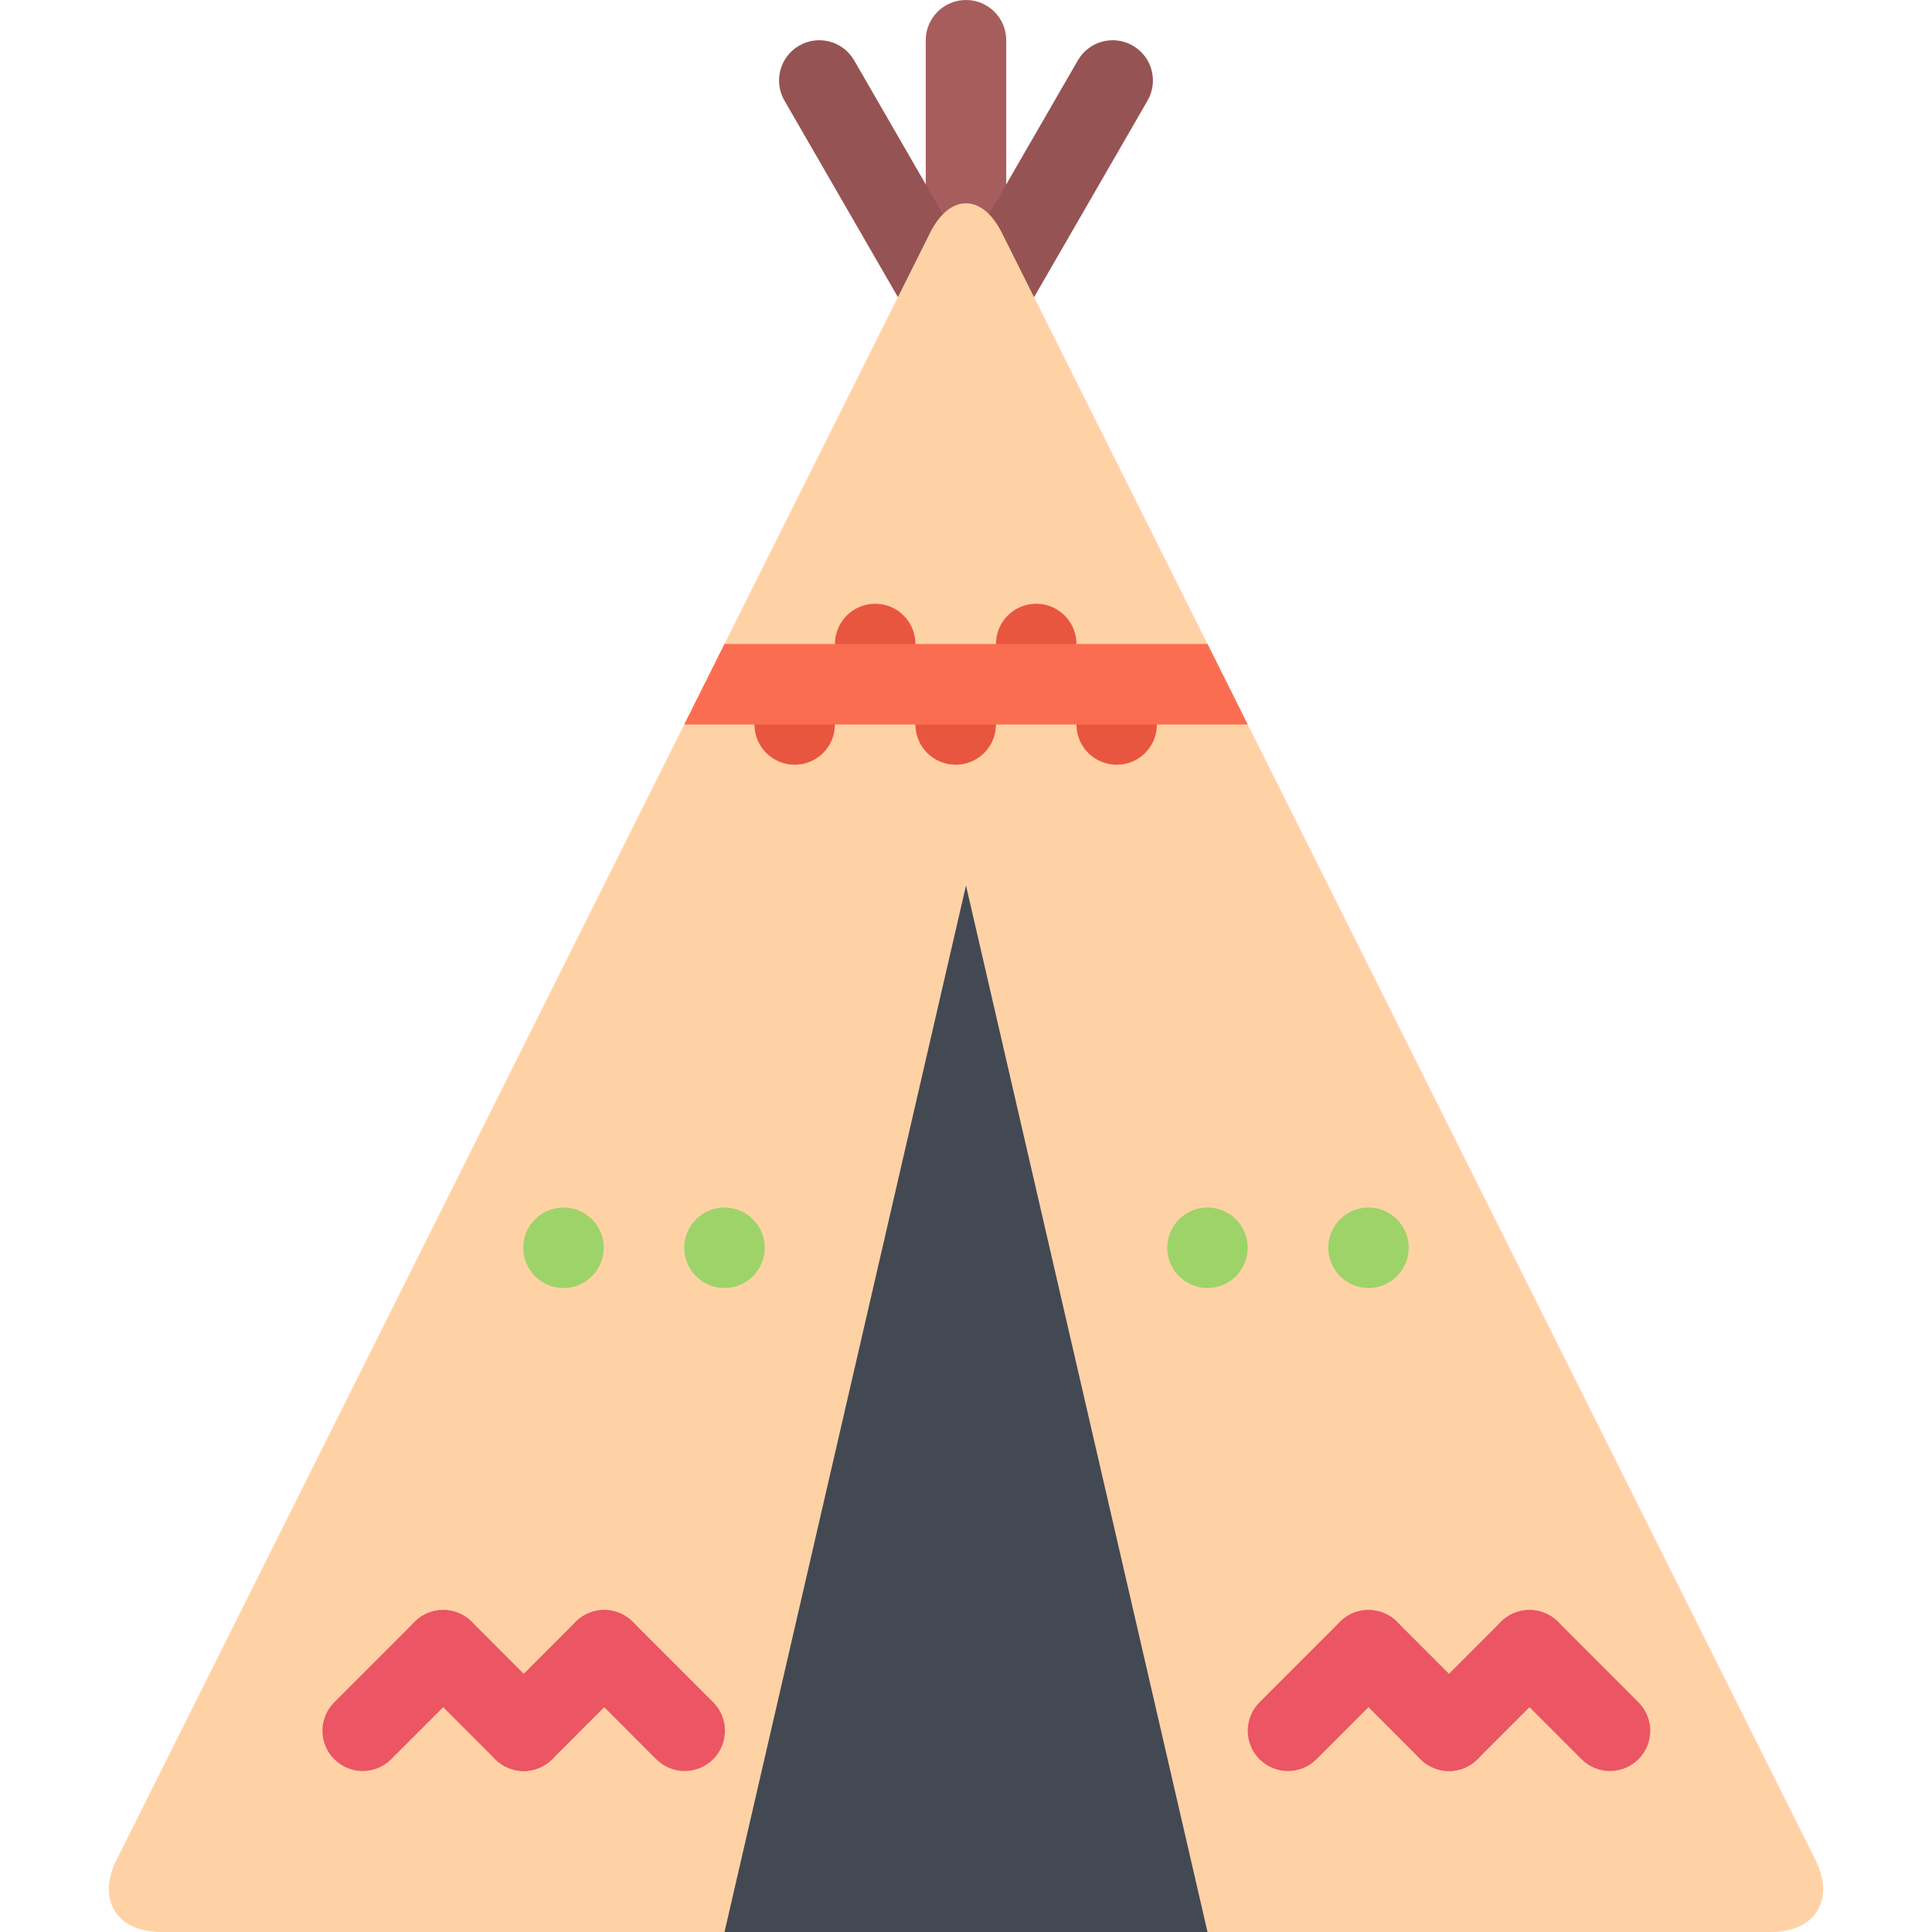
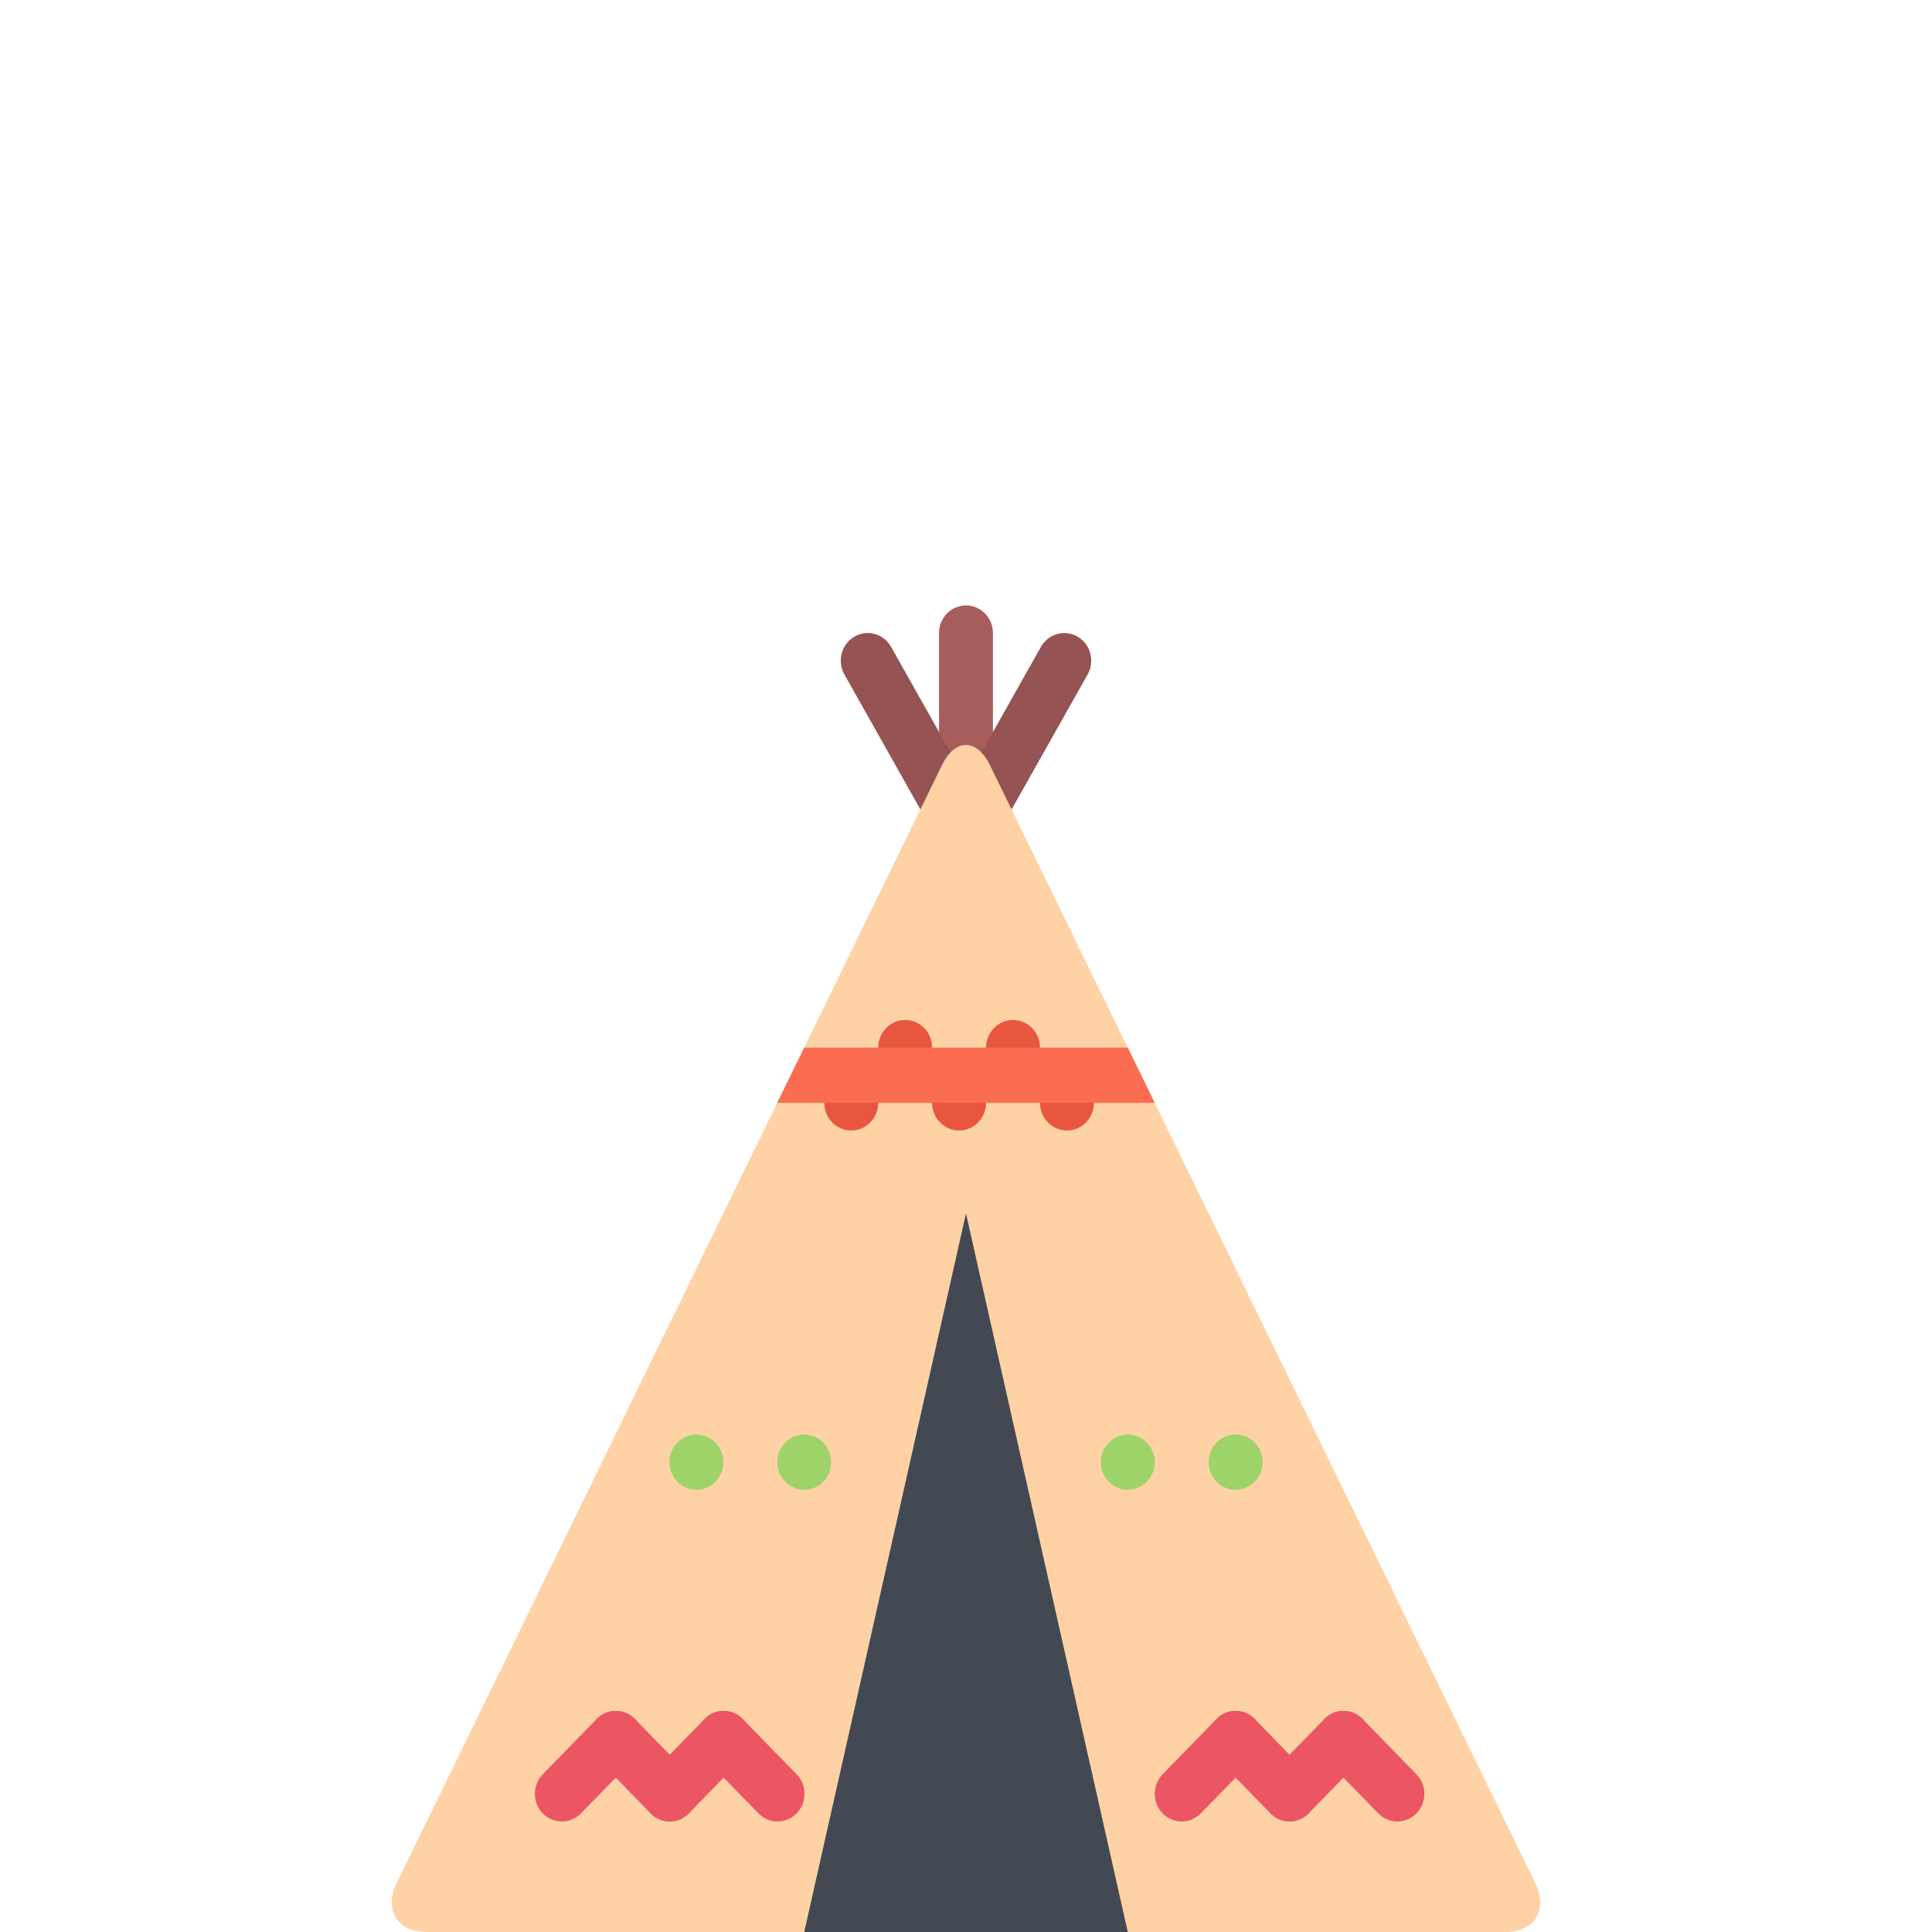
- <svg xmlns="http://www.w3.org/2000/svg" height="800px" width="800px" version="1.1" id="Layer_1" viewBox="0 0 511.982 511.982" xml:space="preserve">
-   <path style="fill:#A85D5D;" d="M255.992,187.993c-5.89,0-10.671-4.773-10.671-10.663V10.663c0-5.89,4.781-10.663,10.671-10.663  c5.89,0,10.657,4.773,10.657,10.663V177.33C266.649,183.22,261.883,187.993,255.992,187.993z" />
-   <g>
-     <path style="fill:#965353;" d="M211.65,176.119c-1.813,0-3.641-0.461-5.328-1.43c-5.094-2.945-6.843-9.469-3.906-14.57   l83.216-144.12c2.938-5.102,9.469-6.852,14.563-3.906c5.108,2.945,6.843,9.469,3.905,14.57l-83.2,144.12   C218.916,174.205,215.338,176.119,211.65,176.119z" />
-     <path style="fill:#965353;" d="M300.336,176.119c-3.688,0-7.281-1.914-9.25-5.336l-83.201-144.12   c-2.953-5.102-1.203-11.625,3.891-14.57c5.109-2.945,11.625-1.195,14.578,3.906l83.201,144.12   c2.953,5.102,1.203,11.625-3.906,14.57C303.976,175.658,302.147,176.119,300.336,176.119z" />
+ <svg xmlns="http://www.w3.org/2000/svg" width="800px" height="800px" version="1.1" viewBox="0 0 511.98 511.98" xml:space="preserve">
+   <path d="m255.99 289.52c-3.946 0-7.148-3.277-7.148-7.322v-114.44c0-4.044 3.203-7.322 7.148-7.322s7.139 3.277 7.139 7.322v114.44c0 4.044-3.193 7.322-7.139 7.322z" fill="#a85d5d" stroke-width=".678" />
+   <g transform="matrix(.66988 0 0 .68665 84.506 160.43)" fill="#965353">
+     <path d="m211.65 176.12c-1.813 0-3.641-0.461-5.328-1.43-5.094-2.945-6.843-9.469-3.906-14.57l83.216-144.12c2.938-5.102 9.469-6.852 14.563-3.906 5.108 2.945 6.843 9.469 3.905 14.57l-83.2 144.12c-1.984 3.422-5.562 5.336-9.25 5.336z" />
+     <path d="m300.34 176.12c-3.688 0-7.281-1.914-9.25-5.336l-83.201-144.12c-2.953-5.102-1.203-11.625 3.891-14.57 5.109-2.945 11.625-1.195 14.578 3.906l83.201 144.12c2.953 5.102 1.203 11.625-3.906 14.57-1.673 0.969-3.502 1.43-5.313 1.43z" />
  </g>
-   <path style="fill:#FFD2A6;" d="M481.11,492.905L265.523,61.748c-2.624-5.25-6.077-7.875-9.531-7.875  c-3.468,0-6.921,2.625-9.546,7.875L30.875,492.905c-5.25,10.483,0.047,19.077,11.781,19.077h426.658  C481.048,511.982,486.36,503.388,481.11,492.905z" />
-   <g>
-     <path style="fill:#EC5564;" d="M96.107,469.328c-2.718,0-5.453-1.063-7.531-3.126c-4.172-4.172-4.172-10.937,0-15.093   l21.328-21.344c4.171-4.155,10.921-4.155,15.093,0c4.156,4.173,4.156,10.938,0,15.094l-21.343,21.343   C101.576,468.265,98.842,469.328,96.107,469.328z" />
-     <path style="fill:#EC5564;" d="M138.778,469.328c-2.734,0-5.453-1.063-7.546-3.126l-21.327-21.343   c-4.157-4.155-4.157-10.921,0-15.094c4.171-4.155,10.921-4.155,15.093,0l21.328,21.344c4.156,4.156,4.156,10.921,0,15.093   C144.246,468.265,141.512,469.328,138.778,469.328z" />
-     <path style="fill:#EC5564;" d="M138.778,469.328c-2.734,0-5.453-1.063-7.546-3.126c-4.156-4.172-4.156-10.937,0-15.093   l21.343-21.344c4.156-4.155,10.921-4.155,15.078,0c4.171,4.173,4.171,10.938,0,15.094l-21.328,21.343   C144.246,468.265,141.512,469.328,138.778,469.328z" />
-     <path style="fill:#EC5564;" d="M181.449,469.328c-2.734,0-5.469-1.063-7.547-3.126l-21.327-21.343   c-4.172-4.155-4.172-10.921,0-15.094c4.156-4.155,10.921-4.155,15.078,0l21.343,21.344c4.156,4.156,4.156,10.921,0,15.093   C186.901,468.265,184.182,469.328,181.449,469.328z" />
-     <path style="fill:#EC5564;" d="M341.318,469.328c-2.734,0-5.453-1.063-7.547-3.126c-4.156-4.172-4.156-10.937,0-15.093   l21.344-21.344c4.155-4.155,10.921-4.155,15.076,0c4.173,4.173,4.173,10.938,0,15.094l-21.326,21.343   C346.771,468.265,344.053,469.328,341.318,469.328z" />
-     <path style="fill:#EC5564;" d="M383.989,469.328c-2.735,0-5.469-1.063-7.548-3.126l-21.326-21.343   c-4.172-4.155-4.172-10.921,0-15.094c4.155-4.155,10.921-4.155,15.076,0l21.329,21.344c4.171,4.156,4.171,10.921,0,15.093   C389.441,468.265,386.707,469.328,383.989,469.328z" />
-     <path style="fill:#EC5564;" d="M383.989,469.328c-2.735,0-5.469-1.063-7.548-3.126c-4.171-4.172-4.171-10.937,0-15.093   l21.328-21.344c4.172-4.155,10.922-4.155,15.094,0c4.155,4.173,4.155,10.938,0,15.094l-21.343,21.343   C389.441,468.265,386.707,469.328,383.989,469.328z" />
-     <path style="fill:#EC5564;" d="M426.643,469.328c-2.718,0-5.453-1.063-7.531-3.126l-21.343-21.343   c-4.156-4.155-4.156-10.921,0-15.094c4.172-4.155,10.922-4.155,15.094,0l21.327,21.344c4.171,4.156,4.171,10.921,0,15.093   C432.111,468.265,429.378,469.328,426.643,469.328z" />
+   <path d="m406.79 498.88-144.42-296.05c-1.758-3.605-4.071-5.407-6.385-5.407-2.323 0-4.636 1.802-6.395 5.407l-144.41 296.05c-3.517 7.198 0.032 13.099 7.892 13.099h285.81c7.86 0 11.419-5.901 7.902-13.099z" fill="#ffd2a6" stroke-width=".678" />
+   <g transform="matrix(.66988 0 0 .68665 84.506 160.43)" fill="#ec5564">
+     <path d="m96.107 469.33c-2.718 0-5.453-1.063-7.531-3.126-4.172-4.172-4.172-10.937 0-15.093l21.328-21.344c4.171-4.155 10.921-4.155 15.093 0 4.156 4.173 4.156 10.938 0 15.094l-21.343 21.343c-2.078 2.063-4.812 3.126-7.547 3.126z" />
+     <path d="m138.78 469.33c-2.734 0-5.453-1.063-7.546-3.126l-21.327-21.343c-4.157-4.155-4.157-10.921 0-15.094 4.171-4.155 10.921-4.155 15.093 0l21.328 21.344c4.156 4.156 4.156 10.921 0 15.093-2.08 2.063-4.814 3.126-7.548 3.126z" />
+     <path d="m138.78 469.33c-2.734 0-5.453-1.063-7.546-3.126-4.156-4.172-4.156-10.937 0-15.093l21.343-21.344c4.156-4.155 10.921-4.155 15.078 0 4.171 4.173 4.171 10.938 0 15.094l-21.328 21.343c-2.079 2.063-4.813 3.126-7.547 3.126z" />
+     <path d="m181.45 469.33c-2.734 0-5.469-1.063-7.547-3.126l-21.327-21.343c-4.172-4.155-4.172-10.921 0-15.094 4.156-4.155 10.921-4.155 15.078 0l21.343 21.344c4.156 4.156 4.156 10.921 0 15.093-2.095 2.063-4.814 3.126-7.547 3.126z" />
+     <path d="m341.32 469.33c-2.734 0-5.453-1.063-7.547-3.126-4.156-4.172-4.156-10.937 0-15.093l21.344-21.344c4.155-4.155 10.921-4.155 15.076 0 4.173 4.173 4.173 10.938 0 15.094l-21.326 21.343c-2.094 2.063-4.812 3.126-7.547 3.126z" />
+     <path d="m383.99 469.33c-2.735 0-5.469-1.063-7.548-3.126l-21.326-21.343c-4.172-4.155-4.172-10.921 0-15.094 4.155-4.155 10.921-4.155 15.076 0l21.329 21.344c4.171 4.156 4.171 10.921 0 15.093-2.079 2.063-4.813 3.126-7.531 3.126z" />
+     <path d="m383.99 469.33c-2.735 0-5.469-1.063-7.548-3.126-4.171-4.172-4.171-10.937 0-15.093l21.328-21.344c4.172-4.155 10.922-4.155 15.094 0 4.155 4.173 4.155 10.938 0 15.094l-21.343 21.343c-2.079 2.063-4.813 3.126-7.531 3.126z" />
+     <path d="m426.64 469.33c-2.718 0-5.453-1.063-7.531-3.126l-21.343-21.343c-4.156-4.155-4.156-10.921 0-15.094 4.172-4.155 10.922-4.155 15.094 0l21.327 21.344c4.171 4.156 4.171 10.921 0 15.093-2.079 2.063-4.812 3.126-7.547 3.126z" />
  </g>
-   <polygon style="fill:#424953;" points="255.992,234.656 191.995,511.982 319.991,511.982 " />
-   <g>
-     <path style="fill:#9ED36A;" d="M159.996,330.645c0,5.905-4.781,10.686-10.671,10.686c-5.891,0-10.672-4.78-10.672-10.686   c0-5.875,4.781-10.656,10.672-10.656C155.215,319.989,159.996,324.77,159.996,330.645z" />
-     <path style="fill:#9ED36A;" d="M202.651,330.645c0,5.905-4.766,10.686-10.656,10.686s-10.671-4.78-10.671-10.686   c0-5.875,4.781-10.656,10.671-10.656S202.651,324.77,202.651,330.645z" />
-     <path style="fill:#9ED36A;" d="M330.646,330.645c0,5.905-4.766,10.686-10.655,10.686c-5.891,0-10.672-4.78-10.672-10.686   c0-5.875,4.781-10.656,10.672-10.656C325.881,319.989,330.646,324.77,330.646,330.645z" />
-     <path style="fill:#9ED36A;" d="M373.317,330.645c0,5.905-4.781,10.686-10.671,10.686c-5.891,0-10.657-4.78-10.657-10.686   c0-5.875,4.767-10.656,10.657-10.656S373.317,324.77,373.317,330.645z" />
+   <polygon transform="matrix(.66988 0 0 .68665 84.506 160.43)" points="192 511.98 319.99 511.98 255.99 234.66" fill="#424953" />
+   <g transform="matrix(.66988 0 0 .68665 84.506 160.43)">
+     <g fill="#9ed36a">
+       <path d="m160 330.64c0 5.905-4.781 10.686-10.671 10.686-5.891 0-10.672-4.78-10.672-10.686 0-5.875 4.781-10.656 10.672-10.656 5.89 0 10.671 4.781 10.671 10.656z" />
+       <path d="m202.65 330.64c0 5.905-4.766 10.686-10.656 10.686s-10.671-4.78-10.671-10.686c0-5.875 4.781-10.656 10.671-10.656s10.656 4.781 10.656 10.656z" />
+       <path d="m330.65 330.64c0 5.905-4.766 10.686-10.655 10.686-5.891 0-10.672-4.78-10.672-10.686 0-5.875 4.781-10.656 10.672-10.656 5.89 0 10.655 4.781 10.655 10.656z" />
+       <path d="m373.32 330.64c0 5.905-4.781 10.686-10.671 10.686-5.891 0-10.657-4.78-10.657-10.686 0-5.875 4.767-10.656 10.657-10.656s10.671 4.781 10.671 10.656z" />
+     </g>
+     <g fill="#e8563f">
+       <path d="m263.93 191.99c0 5.891-4.781 10.664-10.672 10.664s-10.671-4.773-10.671-10.664 4.781-10.664 10.671-10.664 10.672 4.773 10.672 10.664z" />
+       <path d="m306.59 191.99c0 5.891-4.767 10.664-10.657 10.664s-10.672-4.773-10.672-10.664 4.781-10.664 10.672-10.664 10.657 4.773 10.657 10.664z" />
+       <path d="m221.26 191.99c0 5.891-4.781 10.664-10.672 10.664-5.89 0-10.655-4.773-10.655-10.664s4.765-10.664 10.655-10.664 10.672 4.773 10.672 10.664z" />
+       <path d="m242.59 170.66c0 5.891-4.766 10.671-10.656 10.671s-10.671-4.78-10.671-10.671 4.781-10.664 10.671-10.664 10.656 4.773 10.656 10.664z" />
+       <path d="m285.26 170.66c0 5.891-4.78 10.671-10.671 10.671s-10.655-4.78-10.655-10.671 4.765-10.664 10.655-10.664 10.671 4.773 10.671 10.664z" />
+     </g>
  </g>
-   <g>
-     <path style="fill:#E8563F;" d="M263.93,191.993c0,5.891-4.781,10.664-10.672,10.664s-10.671-4.773-10.671-10.664   s4.781-10.664,10.671-10.664C259.148,181.329,263.93,186.102,263.93,191.993z" />
-     <path style="fill:#E8563F;" d="M306.586,191.993c0,5.891-4.767,10.664-10.657,10.664s-10.672-4.773-10.672-10.664   s4.781-10.664,10.672-10.664S306.586,186.102,306.586,191.993z" />
-     <path style="fill:#E8563F;" d="M221.26,191.993c0,5.891-4.781,10.664-10.672,10.664c-5.89,0-10.655-4.773-10.655-10.664   s4.765-10.664,10.655-10.664S221.26,186.102,221.26,191.993z" />
-     <path style="fill:#E8563F;" d="M242.587,170.658c0,5.891-4.766,10.671-10.656,10.671s-10.671-4.78-10.671-10.671   s4.781-10.664,10.671-10.664S242.587,164.767,242.587,170.658z" />
-     <path style="fill:#E8563F;" d="M285.257,170.658c0,5.891-4.78,10.671-10.671,10.671s-10.655-4.78-10.655-10.671   s4.765-10.664,10.655-10.664S285.257,164.767,285.257,170.658z" />
-   </g>
-   <polygon style="fill:#FB6D51;" points="181.324,191.993 330.646,191.993 319.991,170.658 191.995,170.658 " />
+   <polygon transform="matrix(.66988 0 0 .68665 84.506 160.43)" points="181.32 191.99 330.65 191.99 319.99 170.66 192 170.66" fill="#fb6d51" />
</svg>
